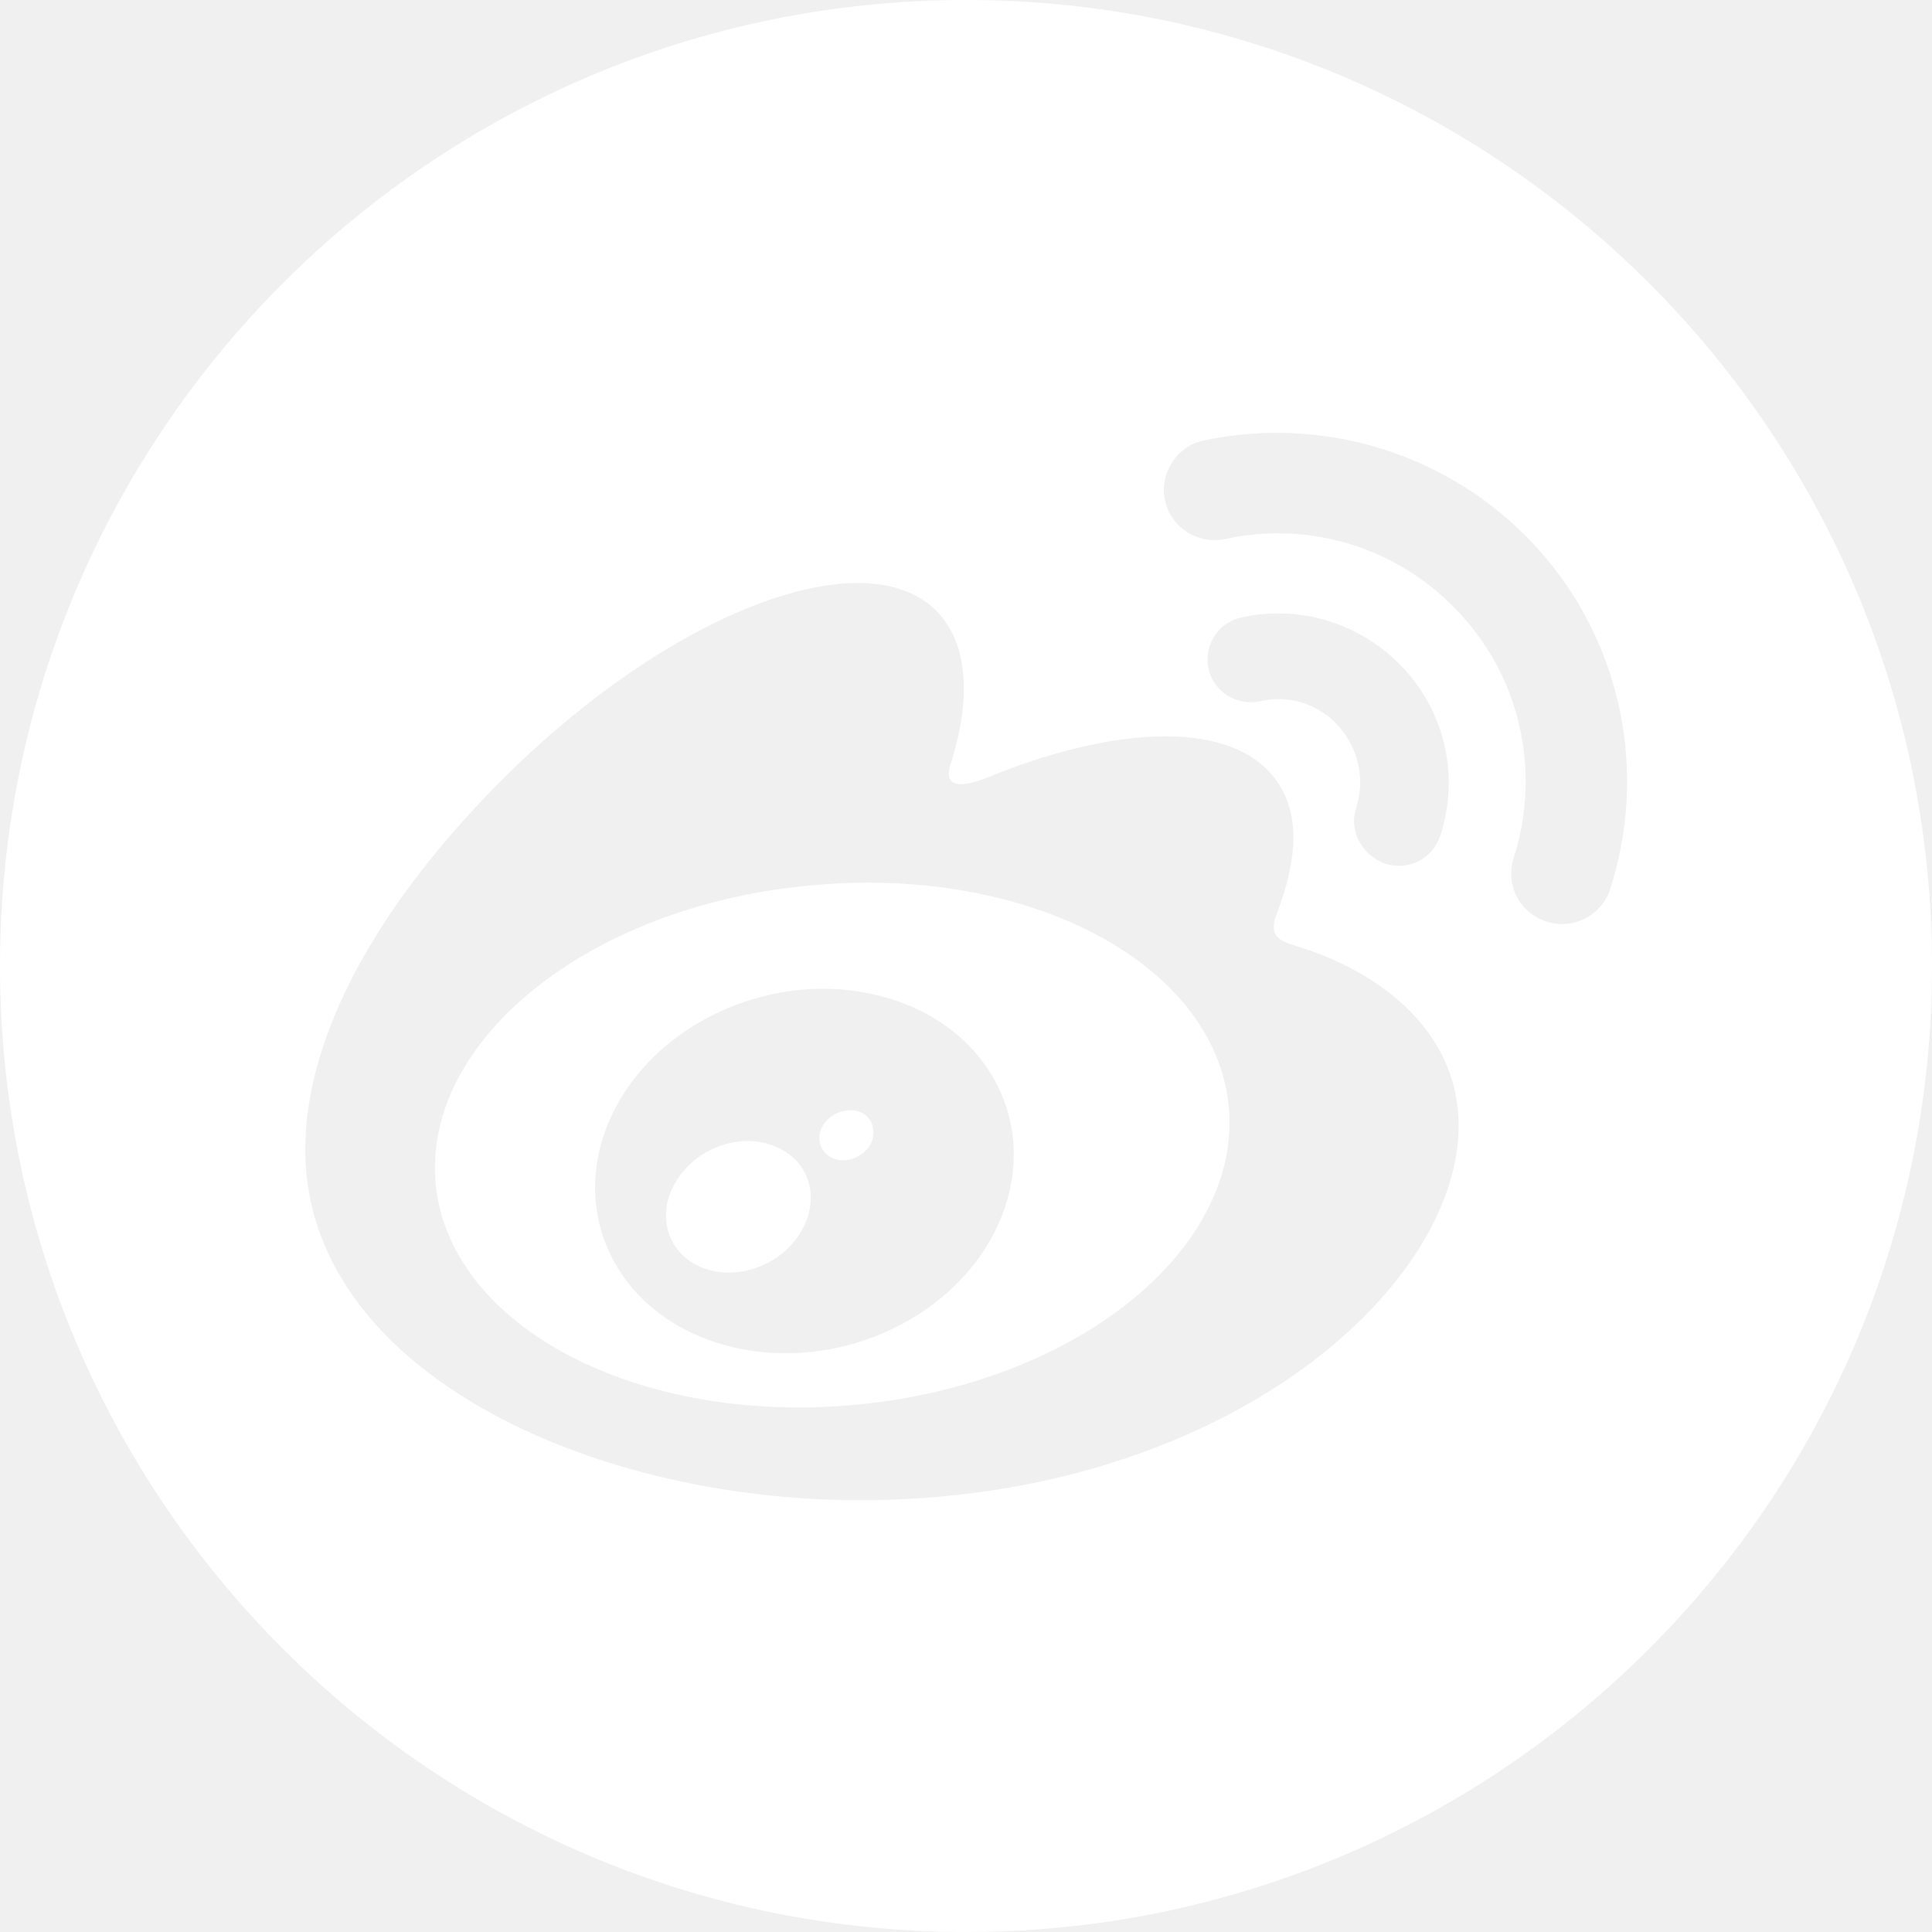
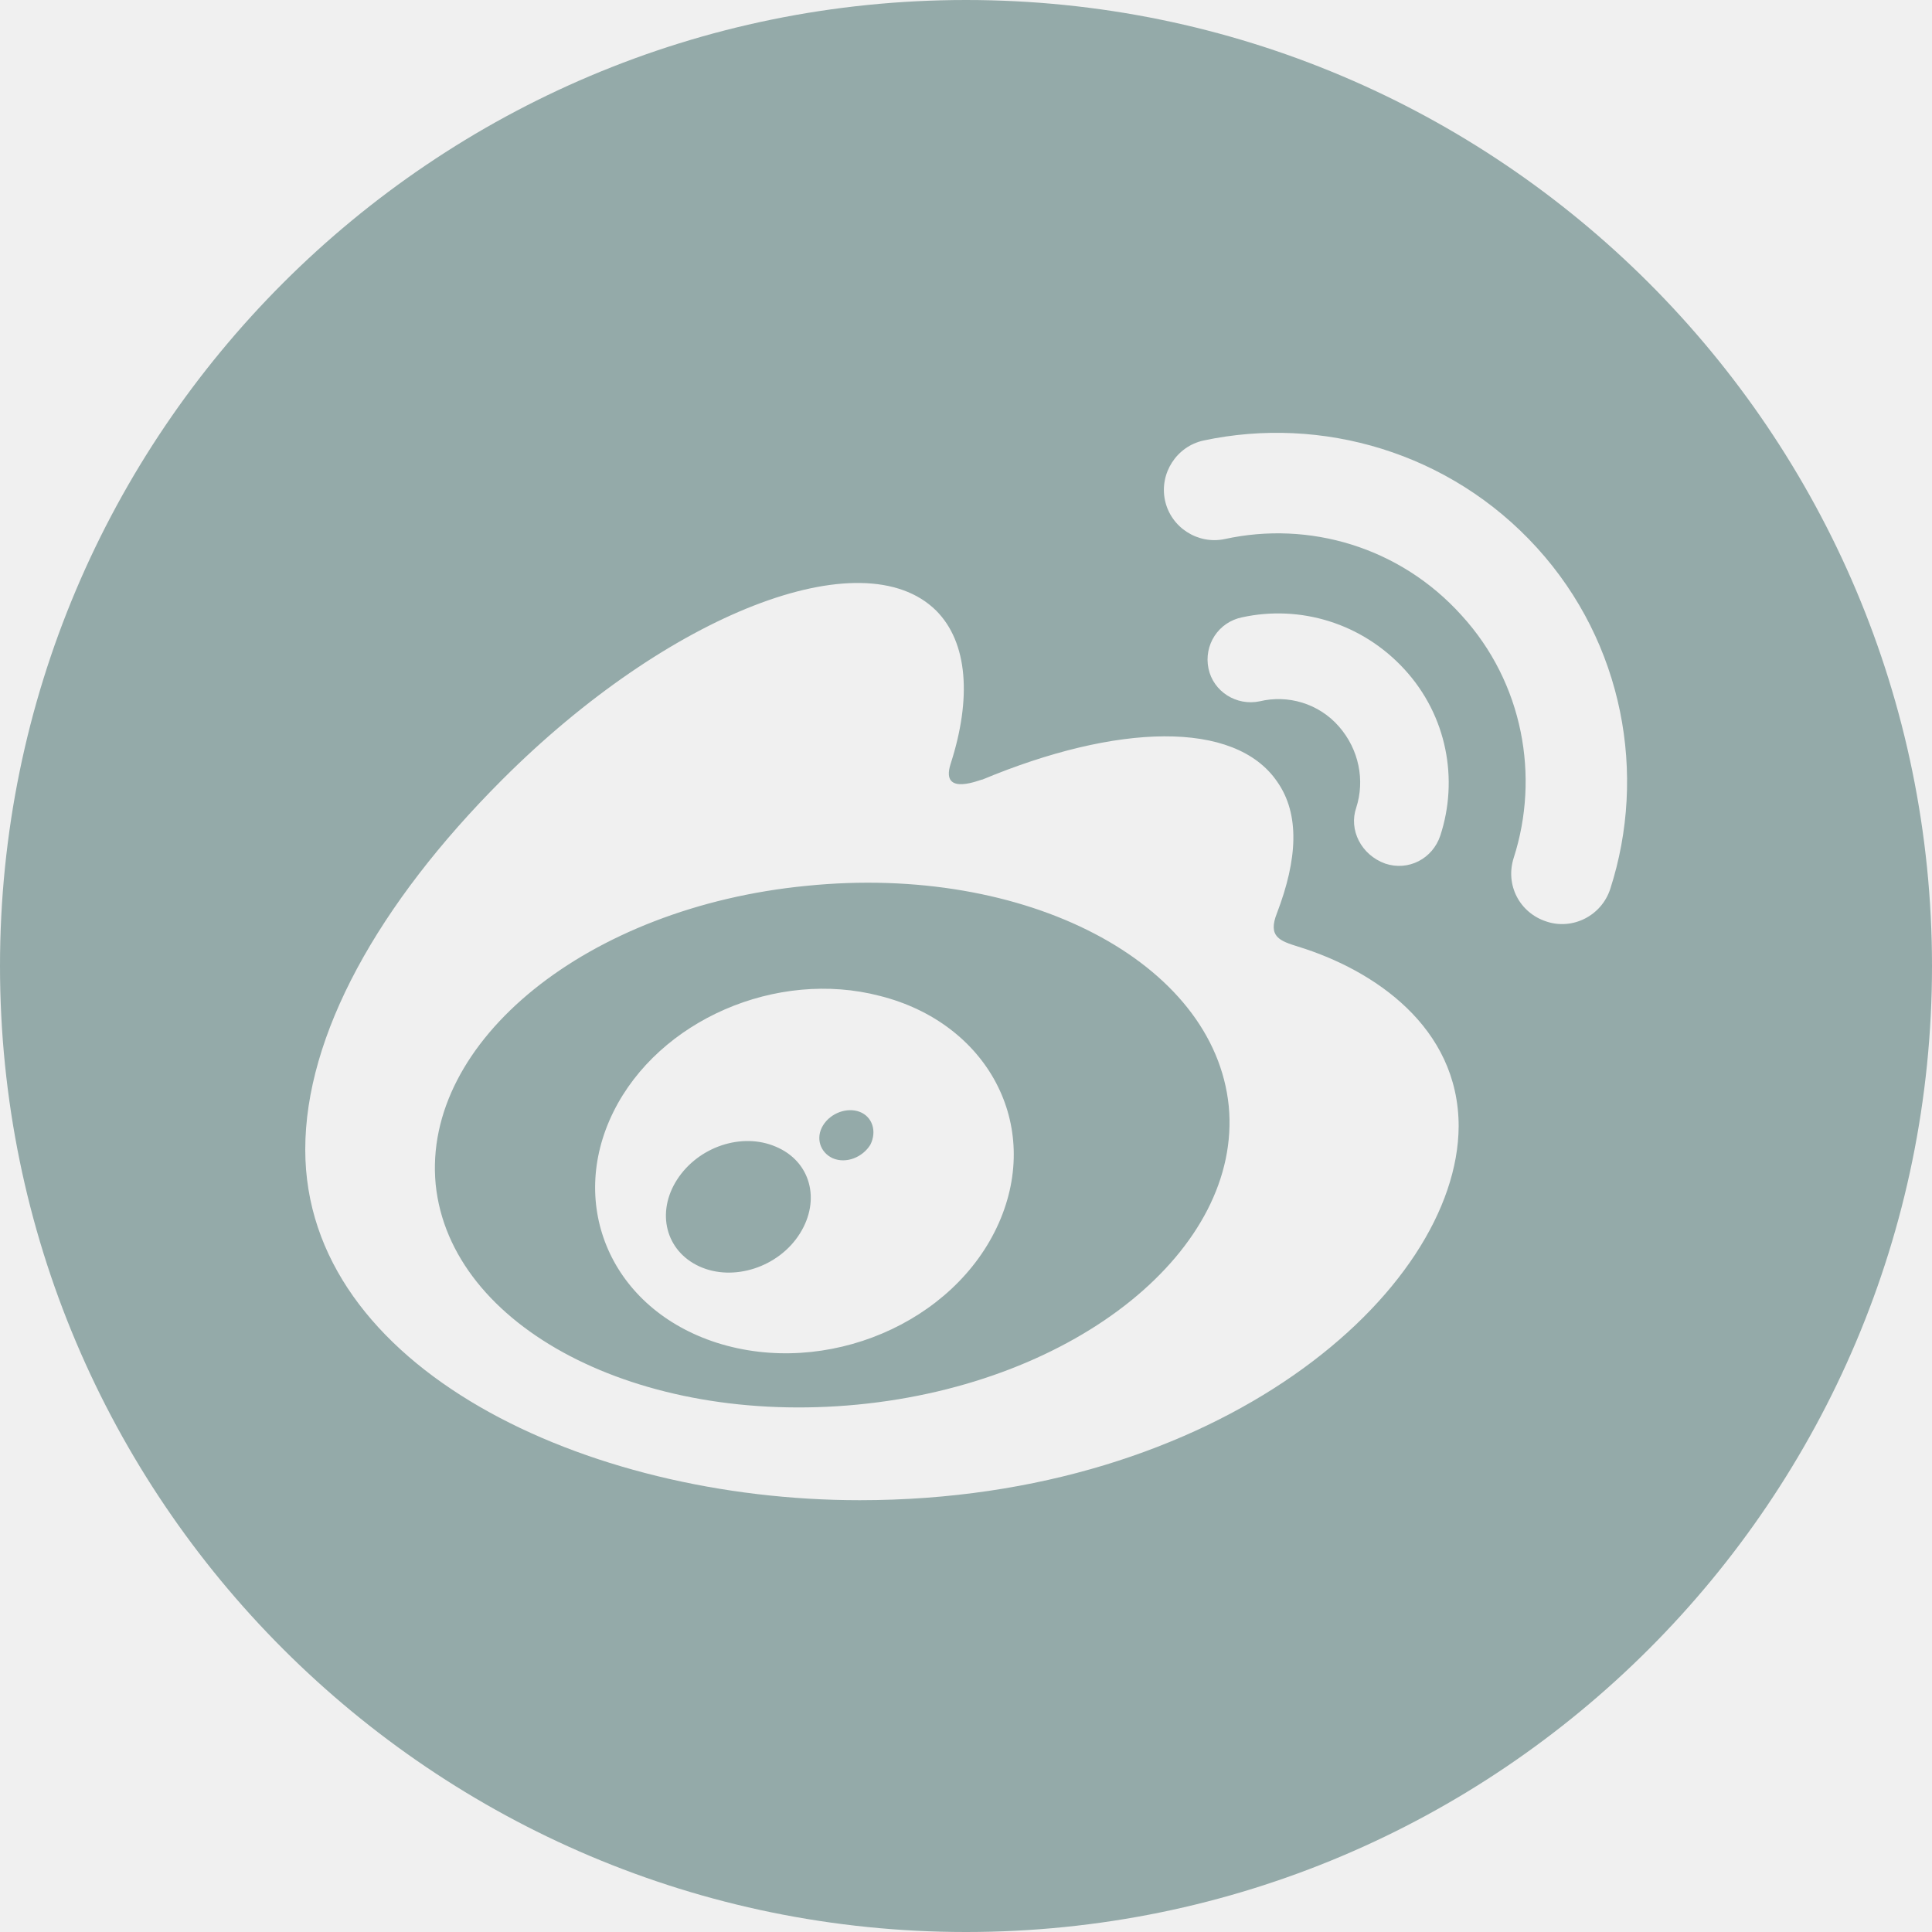
<svg xmlns="http://www.w3.org/2000/svg" version="1.1" id="图层_1" x="0px" y="0px" width="200px" height="200px" viewBox="0 0 200 200" style="enable-background:new 0 0 200 200;" xml:space="preserve">
-   <style type="text/css">
- 	.st0{fill:#FFFFFF;}
- </style>
-   <path class="st0" d="M80.3,118.7c-3.5-1.5-8,0-10.2,3.4c-2.2,3.4-1.2,7.4,2.3,9c3.5,1.6,8.2,0.1,10.4-3.4  C85,124.2,83.9,120.2,80.3,118.7z M89,115.1c-1.3-0.5-3,0.1-3.8,1.4c-0.8,1.3-0.3,2.8,1,3.4c1.4,0.6,3.1-0.1,3.9-1.4  C90.8,117.1,90.3,115.6,89,115.1z M83.5,91.7c-22.7,2.2-39.8,16.1-38.4,30.9c1.5,14.8,21,25,43.7,22.8c22.7-2.2,39.8-16.1,38.4-30.9  C125.7,99.6,106.2,89.4,83.5,91.7z M103.4,126.6c-4.6,10.4-17.9,16-29.2,12.4c-10.9-3.5-15.5-14.2-10.7-23.9  c4.7-9.5,16.9-14.8,27.6-12C102.2,105.9,107.9,116.4,103.4,126.6z M100,0C44.8,0,0,44.8,0,100c0,55.2,44.8,100,100,100  c55.2,0,100-44.8,100-100C200,44.8,155.2,0,100,0z M89,155.3c-28.4,0-57.4-13.7-57.4-36.3c0-11.8,7.5-25.4,20.4-38.3  c17.2-17.2,37.3-25,44.9-17.5c3.3,3.3,3.7,9.1,1.5,15.9c-1.1,3.5,3.3,1.5,3.3,1.6c13.9-5.8,26.1-6.2,30.5,0.2  c2.4,3.4,2.1,8.1,0,13.6c-1,2.5,0.3,2.9,2.2,3.5c7.8,2.4,16.6,8.3,16.6,18.6C150.9,133.7,126.2,155.3,89,155.3z M140.4,83.6  c0.9-2.8,0.3-6-1.8-8.4c-2.1-2.4-5.3-3.3-8.2-2.6v0c-2.4,0.5-4.8-1-5.3-3.4c-0.5-2.4,1-4.8,3.5-5.3c6-1.3,12.4,0.6,16.8,5.4  c4.4,4.8,5.6,11.4,3.7,17.2c-0.8,2.4-3.3,3.7-5.7,2.9C140.9,88.5,139.6,85.9,140.4,83.6L140.4,83.6L140.4,83.6L140.4,83.6z   M166.7,92C166.6,92,166.6,92,166.7,92c-0.9,2.8-3.9,4.3-6.6,3.4c-2.8-0.9-4.3-3.8-3.4-6.6v0c2.7-8.4,1-18.1-5.4-25.1  c-6.4-7.1-15.8-9.8-24.5-7.9c-2.8,0.6-5.6-1.2-6.2-4c-0.6-2.8,1.2-5.6,4-6.2h0c12.2-2.6,25.5,1.2,34.5,11.1  C168.1,66.6,170.5,80.2,166.7,92z" />
+   <path style="fill:#94AAA9;" d="M80.3,118.7c-3.5-1.5-8,0-10.2,3.4s-1.2,7.4,2.3,9s8.2,0.1,10.4-3.4C85,124.2,83.9,120.2,80.3,118.7z   M89,115.1c-1.3-0.5-3,0.1-3.8,1.4s-0.3,2.8,1,3.4c1.4,0.6,3.1-0.1,3.9-1.4C90.8,117.1,90.3,115.6,89,115.1z M83.5,91.7  c-22.7,2.2-39.8,16.1-38.4,30.9c1.5,14.8,21,25,43.7,22.8c22.7-2.2,39.8-16.1,38.4-30.9C125.7,99.6,106.2,89.4,83.5,91.7z   M103.4,126.6c-4.6,10.4-17.9,16-29.2,12.4c-10.9-3.5-15.5-14.2-10.7-23.9c4.7-9.5,16.9-14.8,27.6-12  C102.2,105.9,107.9,116.4,103.4,126.6z M100,0C44.8,0,0,44.8,0,100s44.8,100,100,100s100-44.8,100-100S155.2,0,100,0z M89,155.3  c-28.4,0-57.4-13.7-57.4-36.3c0-11.8,7.5-25.4,20.4-38.3c17.2-17.2,37.3-25,44.9-17.5c3.3,3.3,3.7,9.1,1.5,15.9  c-1.1,3.5,3.3,1.5,3.3,1.6c13.9-5.8,26.1-6.2,30.5,0.2c2.4,3.4,2.1,8.1,0,13.6c-1,2.5,0.3,2.9,2.2,3.5c7.8,2.4,16.6,8.3,16.6,18.6  C150.9,133.7,126.2,155.3,89,155.3z M140.4,83.6c0.9-2.8,0.3-6-1.8-8.4s-5.3-3.3-8.2-2.6l0,0c-2.4,0.5-4.8-1-5.3-3.4s1-4.8,3.5-5.3  c6-1.3,12.4,0.6,16.8,5.4c4.4,4.8,5.6,11.4,3.7,17.2c-0.8,2.4-3.3,3.7-5.7,2.9C140.9,88.5,139.6,85.9,140.4,83.6L140.4,83.6  L140.4,83.6L140.4,83.6z M166.7,92C166.6,92,166.6,92,166.7,92c-0.9,2.8-3.9,4.3-6.6,3.4c-2.8-0.9-4.3-3.8-3.4-6.6l0,0  c2.7-8.4,1-18.1-5.4-25.1c-6.4-7.1-15.8-9.8-24.5-7.9c-2.8,0.6-5.6-1.2-6.2-4s1.2-5.6,4-6.2l0,0c12.2-2.6,25.5,1.2,34.5,11.1  S170.5,80.2,166.7,92z" />
</svg>
